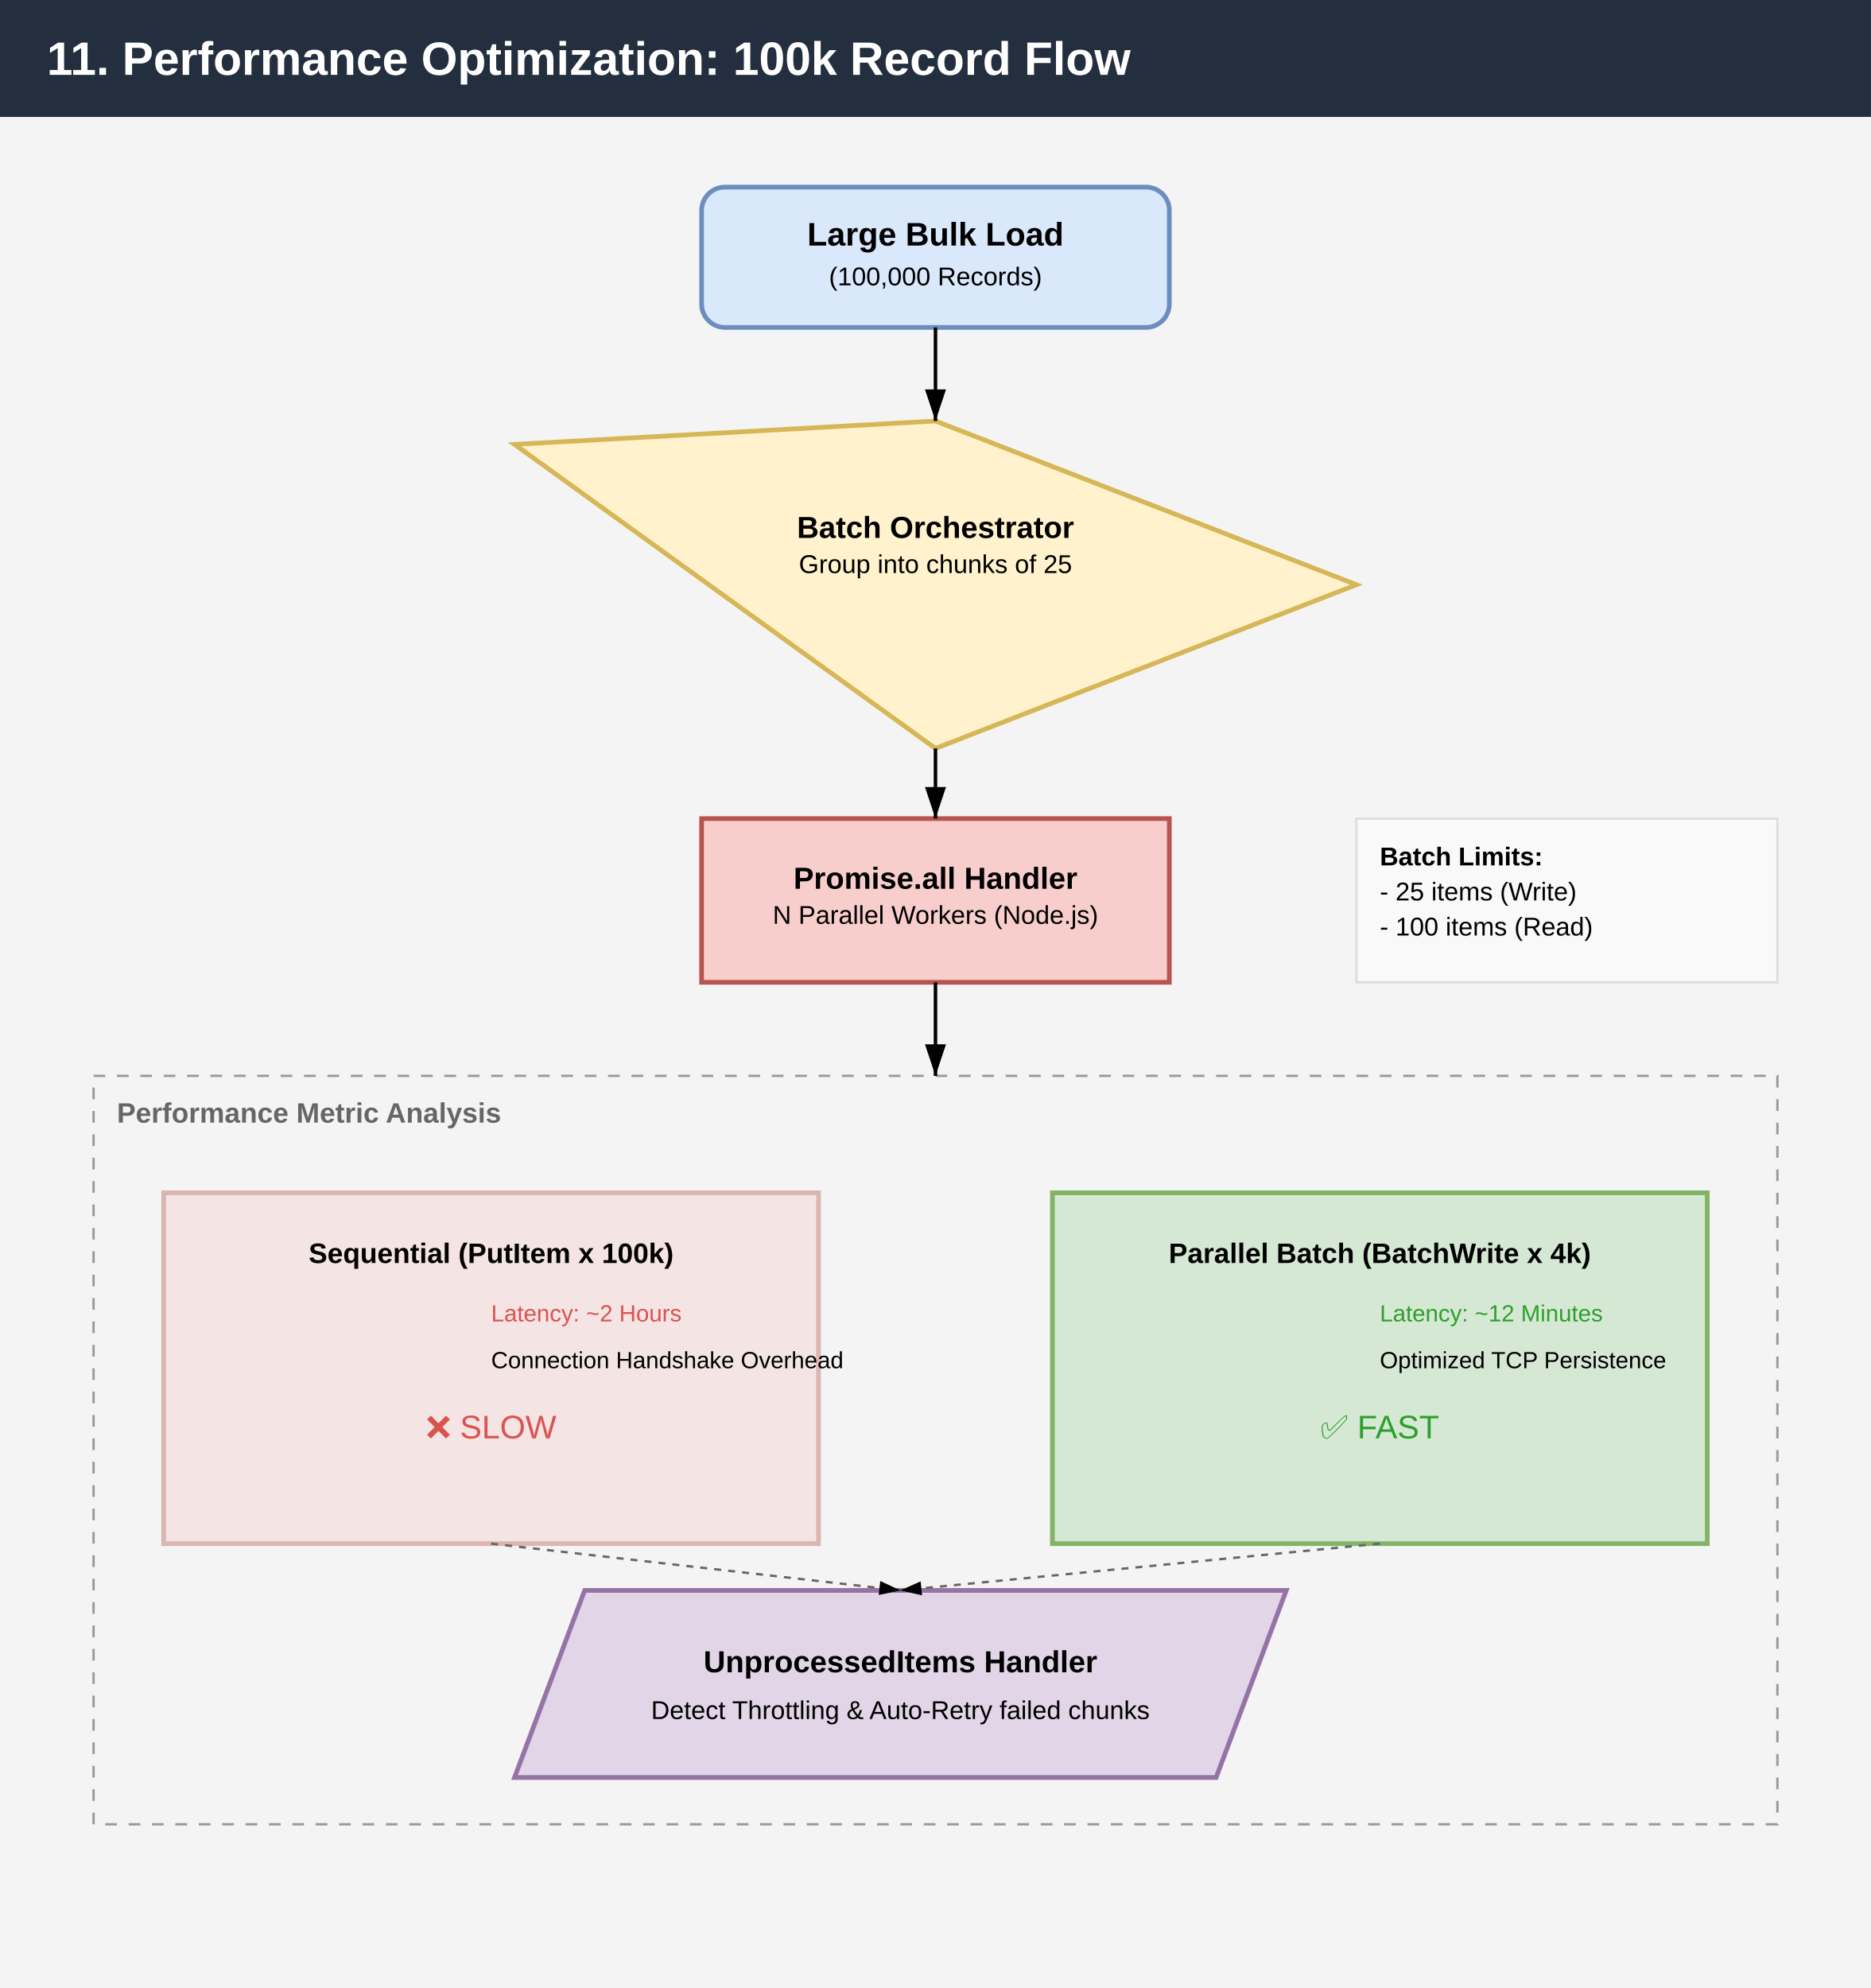
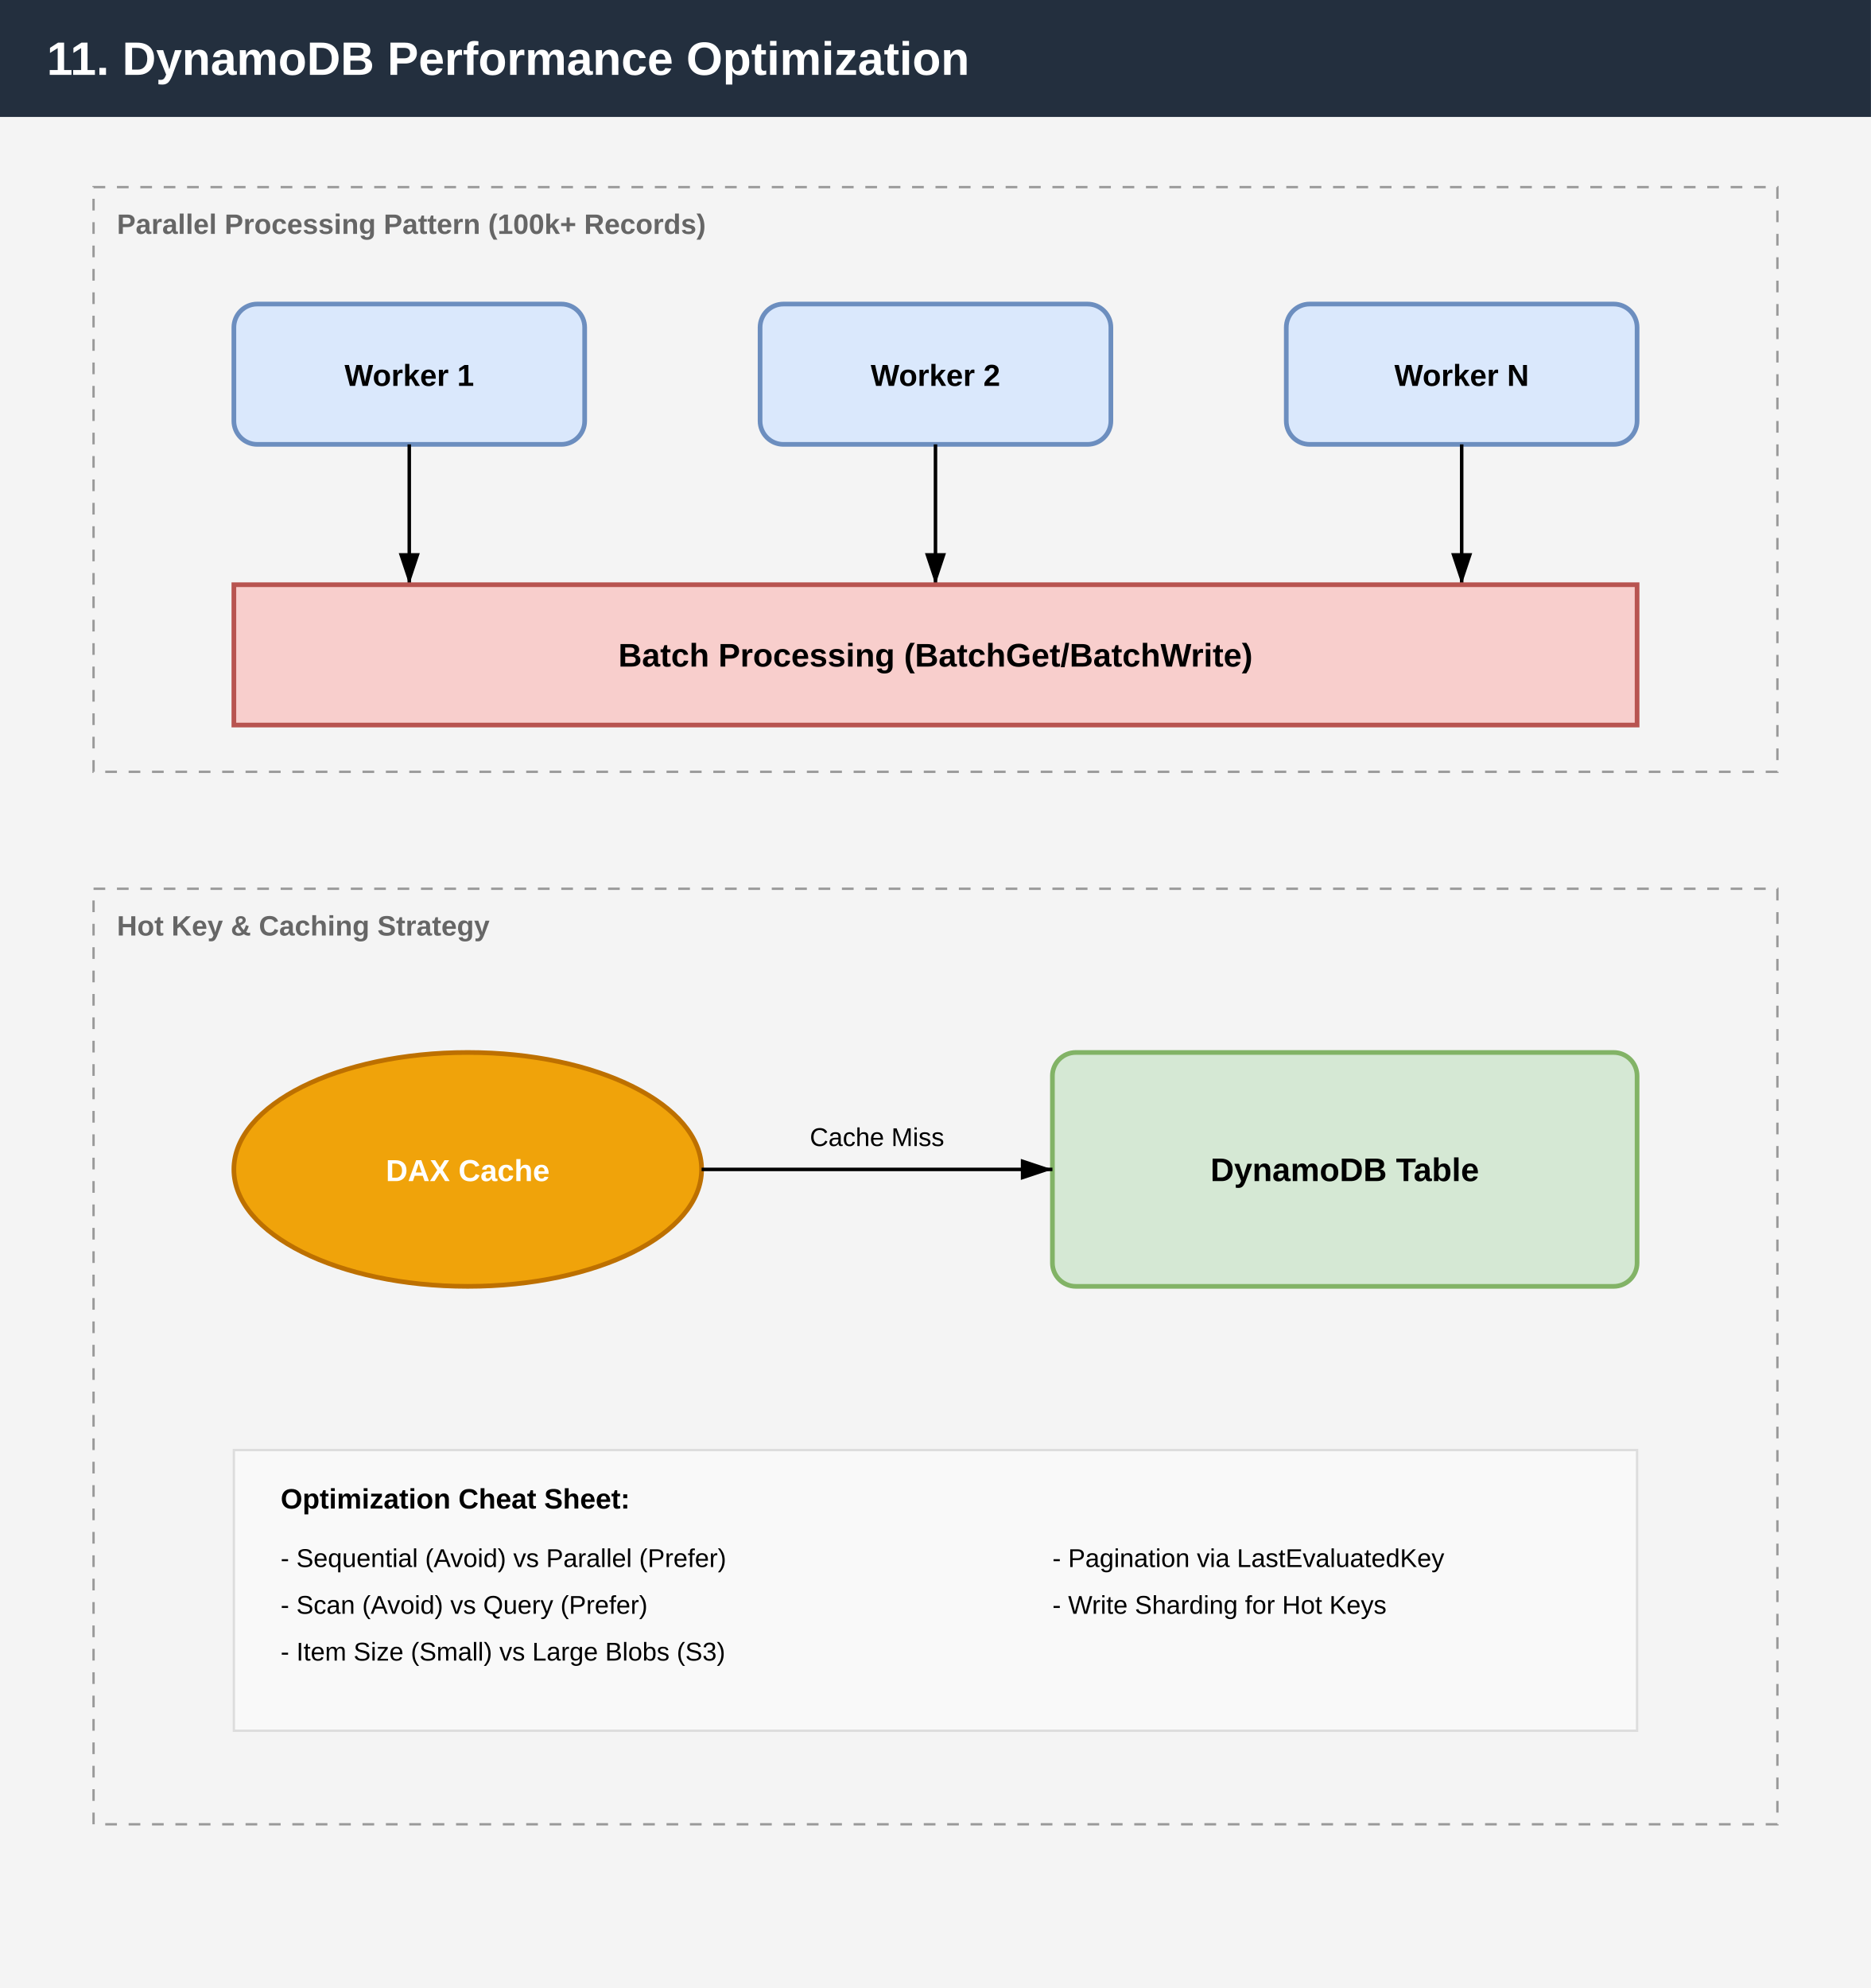
<svg xmlns="http://www.w3.org/2000/svg" viewBox="0 0 800 850">
  <defs>
    <marker id="arrow" markerWidth="10" markerHeight="10" refX="9" refY="3" orient="auto" markerUnits="strokeWidth">
      <path d="M0,0 L0,6 L9,3 z" fill="#000" />
    </marker>
  </defs>
  <rect width="100%" height="100%" fill="#f4f4f4" />
  <rect width="100%" height="50" fill="#232F3E" />
-   <text x="20" y="32" font-family="Arial" font-size="20" fill="#ffffff" font-weight="bold">11. Performance Optimization: 100k Record Flow</text>
-   <rect x="300" y="80" width="200" height="60" rx="10" fill="#dae8fc" stroke="#6c8ebf" stroke-width="2" />
-   <text x="400" y="105" text-anchor="middle" font-family="Arial" font-size="14" font-weight="bold">Large Bulk Load</text>
-   <text x="400" y="122" text-anchor="middle" font-family="Arial" font-size="11">(100,000 Records)</text>
-   <path d="M400,160 L580,230 L400,300 L220,170 Z" fill="#fff2cc" stroke="#d6b656" stroke-width="2" transform="translate(0,20)" />
-   <text x="400" y="230" text-anchor="middle" font-family="Arial" font-size="13" font-weight="bold">Batch Orchestrator</text>
-   <text x="400" y="245" text-anchor="middle" font-family="Arial" font-size="11">Group into chunks of 25</text>
-   <line x1="400" y1="140" x2="400" y2="180" stroke="#000" stroke-width="1.5" marker-end="url(#arrow)" />
-   <rect x="300" y="350" width="200" height="70" fill="#f8cecc" stroke="#b85450" stroke-width="2" />
-   <text x="400" y="380" text-anchor="middle" font-family="Arial" font-size="13" font-weight="bold">Promise.all Handler</text>
-   <text x="400" y="395" text-anchor="middle" font-family="Arial" font-size="11">N Parallel Workers (Node.js)</text>
-   <line x1="400" y1="320" x2="400" y2="350" stroke="#000" stroke-width="1.5" marker-end="url(#arrow)" />
-   <rect x="40" y="460" width="720" height="320" fill="none" stroke="#999" stroke-dasharray="5,5" />
-   <text x="50" y="480" font-family="Arial" font-size="12" font-weight="bold" fill="#666">Performance Metric Analysis</text>
-   <rect x="70" y="510" width="280" height="150" fill="#f8cecc" stroke="#b85450" stroke-width="2" opacity="0.4" />
-   <text x="210" y="540" text-anchor="middle" font-family="Arial" font-size="12" font-weight="bold">Sequential (PutItem x 100k)</text>
-   <text x="210" y="565" font-family="Arial" font-size="10" fill="#d9534f">Latency: ~2 Hours</text>
-   <text x="210" y="585" font-family="Arial" font-size="10">Connection Handshake Overhead</text>
-   <text x="210" y="615" text-anchor="middle" font-family="Arial" font-size="14" fill="#d9534f">❌ SLOW</text>
-   <rect x="450" y="510" width="280" height="150" fill="#d5e8d4" stroke="#82b366" stroke-width="2" />
-   <text x="590" y="540" text-anchor="middle" font-family="Arial" font-size="12" font-weight="bold">Parallel Batch (BatchWrite x 4k)</text>
-   <text x="590" y="565" font-family="Arial" font-size="10" fill="#2ca02c">Latency: ~12 Minutes</text>
-   <text x="590" y="585" font-family="Arial" font-size="10">Optimized TCP Persistence</text>
-   <text x="590" y="615" text-anchor="middle" font-family="Arial" font-size="14" fill="#2ca02c">✅ FAST</text>
-   <polygon points="250,680 550,680 520,760 220,760" fill="#e1d5e7" stroke="#9673a6" stroke-width="2" />
-   <text x="385" y="715" text-anchor="middle" font-family="Arial" font-size="13" font-weight="bold">UnprocessedItems Handler</text>
-   <text x="385" y="735" text-anchor="middle" font-family="Arial" font-size="11">Detect Throttling &amp; Auto-Retry failed chunks</text>
-   <line x1="400" y1="420" x2="400" y2="460" stroke="#000" stroke-width="1.5" marker-end="url(#arrow)" />
-   <line x1="210" y1="660" x2="385" y2="680" stroke="#666" stroke-width="1" stroke-dasharray="3,3" marker-end="url(#arrow)" />
-   <line x1="590" y1="660" x2="385" y2="680" stroke="#666" stroke-width="1" stroke-dasharray="3,3" marker-end="url(#arrow)" />
-   <rect x="580" y="350" width="180" height="70" fill="#f9f9f9" stroke="#ddd" />
-   <text x="590" y="370" font-family="Arial" font-size="11" font-weight="bold">Batch Limits:</text>
-   <text x="590" y="385" font-family="Arial" font-size="11">- 25 items (Write)</text>
-   <text x="590" y="400" font-family="Arial" font-size="11">- 100 items (Read)</text>
+   <text x="20" y="32" font-family="Arial" font-size="20" fill="#ffffff" font-weight="bold">11. DynamoDB Performance Optimization</text>
+   <rect x="40" y="80" width="720" height="250" fill="none" stroke="#999" stroke-dasharray="5,5" />
+   <text x="50" y="100" font-family="Arial" font-size="12" font-weight="bold" fill="#666">Parallel Processing Pattern (100k+ Records)</text>
+   <rect x="100" y="130" width="150" height="60" rx="10" fill="#dae8fc" stroke="#6c8ebf" stroke-width="2" />
+   <text x="175" y="165" text-anchor="middle" font-family="Arial" font-size="13" font-weight="bold">Worker 1</text>
+   <rect x="325" y="130" width="150" height="60" rx="10" fill="#dae8fc" stroke="#6c8ebf" stroke-width="2" />
+   <text x="400" y="165" text-anchor="middle" font-family="Arial" font-size="13" font-weight="bold">Worker 2</text>
+   <rect x="550" y="130" width="150" height="60" rx="10" fill="#dae8fc" stroke="#6c8ebf" stroke-width="2" />
+   <text x="625" y="165" text-anchor="middle" font-family="Arial" font-size="13" font-weight="bold">Worker N</text>
+   <line x1="175" y1="190" x2="175" y2="250" stroke="#000" stroke-width="1.5" marker-end="url(#arrow)" />
+   <line x1="400" y1="190" x2="400" y2="250" stroke="#000" stroke-width="1.5" marker-end="url(#arrow)" />
+   <line x1="625" y1="190" x2="625" y2="250" stroke="#000" stroke-width="1.5" marker-end="url(#arrow)" />
+   <rect x="100" y="250" width="600" height="60" fill="#f8cecc" stroke="#b85450" stroke-width="2" />
+   <text x="400" y="285" text-anchor="middle" font-family="Arial" font-size="14" font-weight="bold">Batch Processing (BatchGet/BatchWrite)</text>
+   <rect x="40" y="380" width="720" height="400" fill="none" stroke="#999" stroke-dasharray="5,5" />
+   <text x="50" y="400" font-family="Arial" font-size="12" font-weight="bold" fill="#666">Hot Key &amp; Caching Strategy</text>
+   <ellipse cx="200" cy="500" rx="100" ry="50" fill="#f0a30a" stroke="#BD7000" stroke-width="2" />
+   <text x="200" y="505" text-anchor="middle" font-family="Arial" font-size="13" font-weight="bold" fill="#fff">DAX Cache</text>
+   <rect x="450" y="450" width="250" height="100" rx="10" fill="#d5e8d4" stroke="#82b366" stroke-width="2" />
+   <text x="575" y="505" text-anchor="middle" font-family="Arial" font-size="14" font-weight="bold">DynamoDB Table</text>
+   <line x1="300" y1="500" x2="450" y2="500" stroke="#000" stroke-width="1.5" marker-end="url(#arrow)" />
+   <text x="375" y="490" text-anchor="middle" font-family="Arial" font-size="11">Cache Miss</text>
+   <rect x="100" y="620" width="600" height="120" fill="#f9f9f9" stroke="#ddd" />
+   <text x="120" y="645" font-family="Arial" font-size="12" font-weight="bold">Optimization Cheat Sheet:</text>
+   <text x="120" y="670" font-family="Arial" font-size="11">- Sequential (Avoid) vs Parallel (Prefer)</text>
+   <text x="120" y="690" font-family="Arial" font-size="11">- Scan (Avoid) vs Query (Prefer)</text>
+   <text x="120" y="710" font-family="Arial" font-size="11">- Item Size (Small) vs Large Blobs (S3)</text>
+   <text x="450" y="670" font-family="Arial" font-size="11">- Pagination via LastEvaluatedKey</text>
+   <text x="450" y="690" font-family="Arial" font-size="11">- Write Sharding for Hot Keys</text>
</svg>
